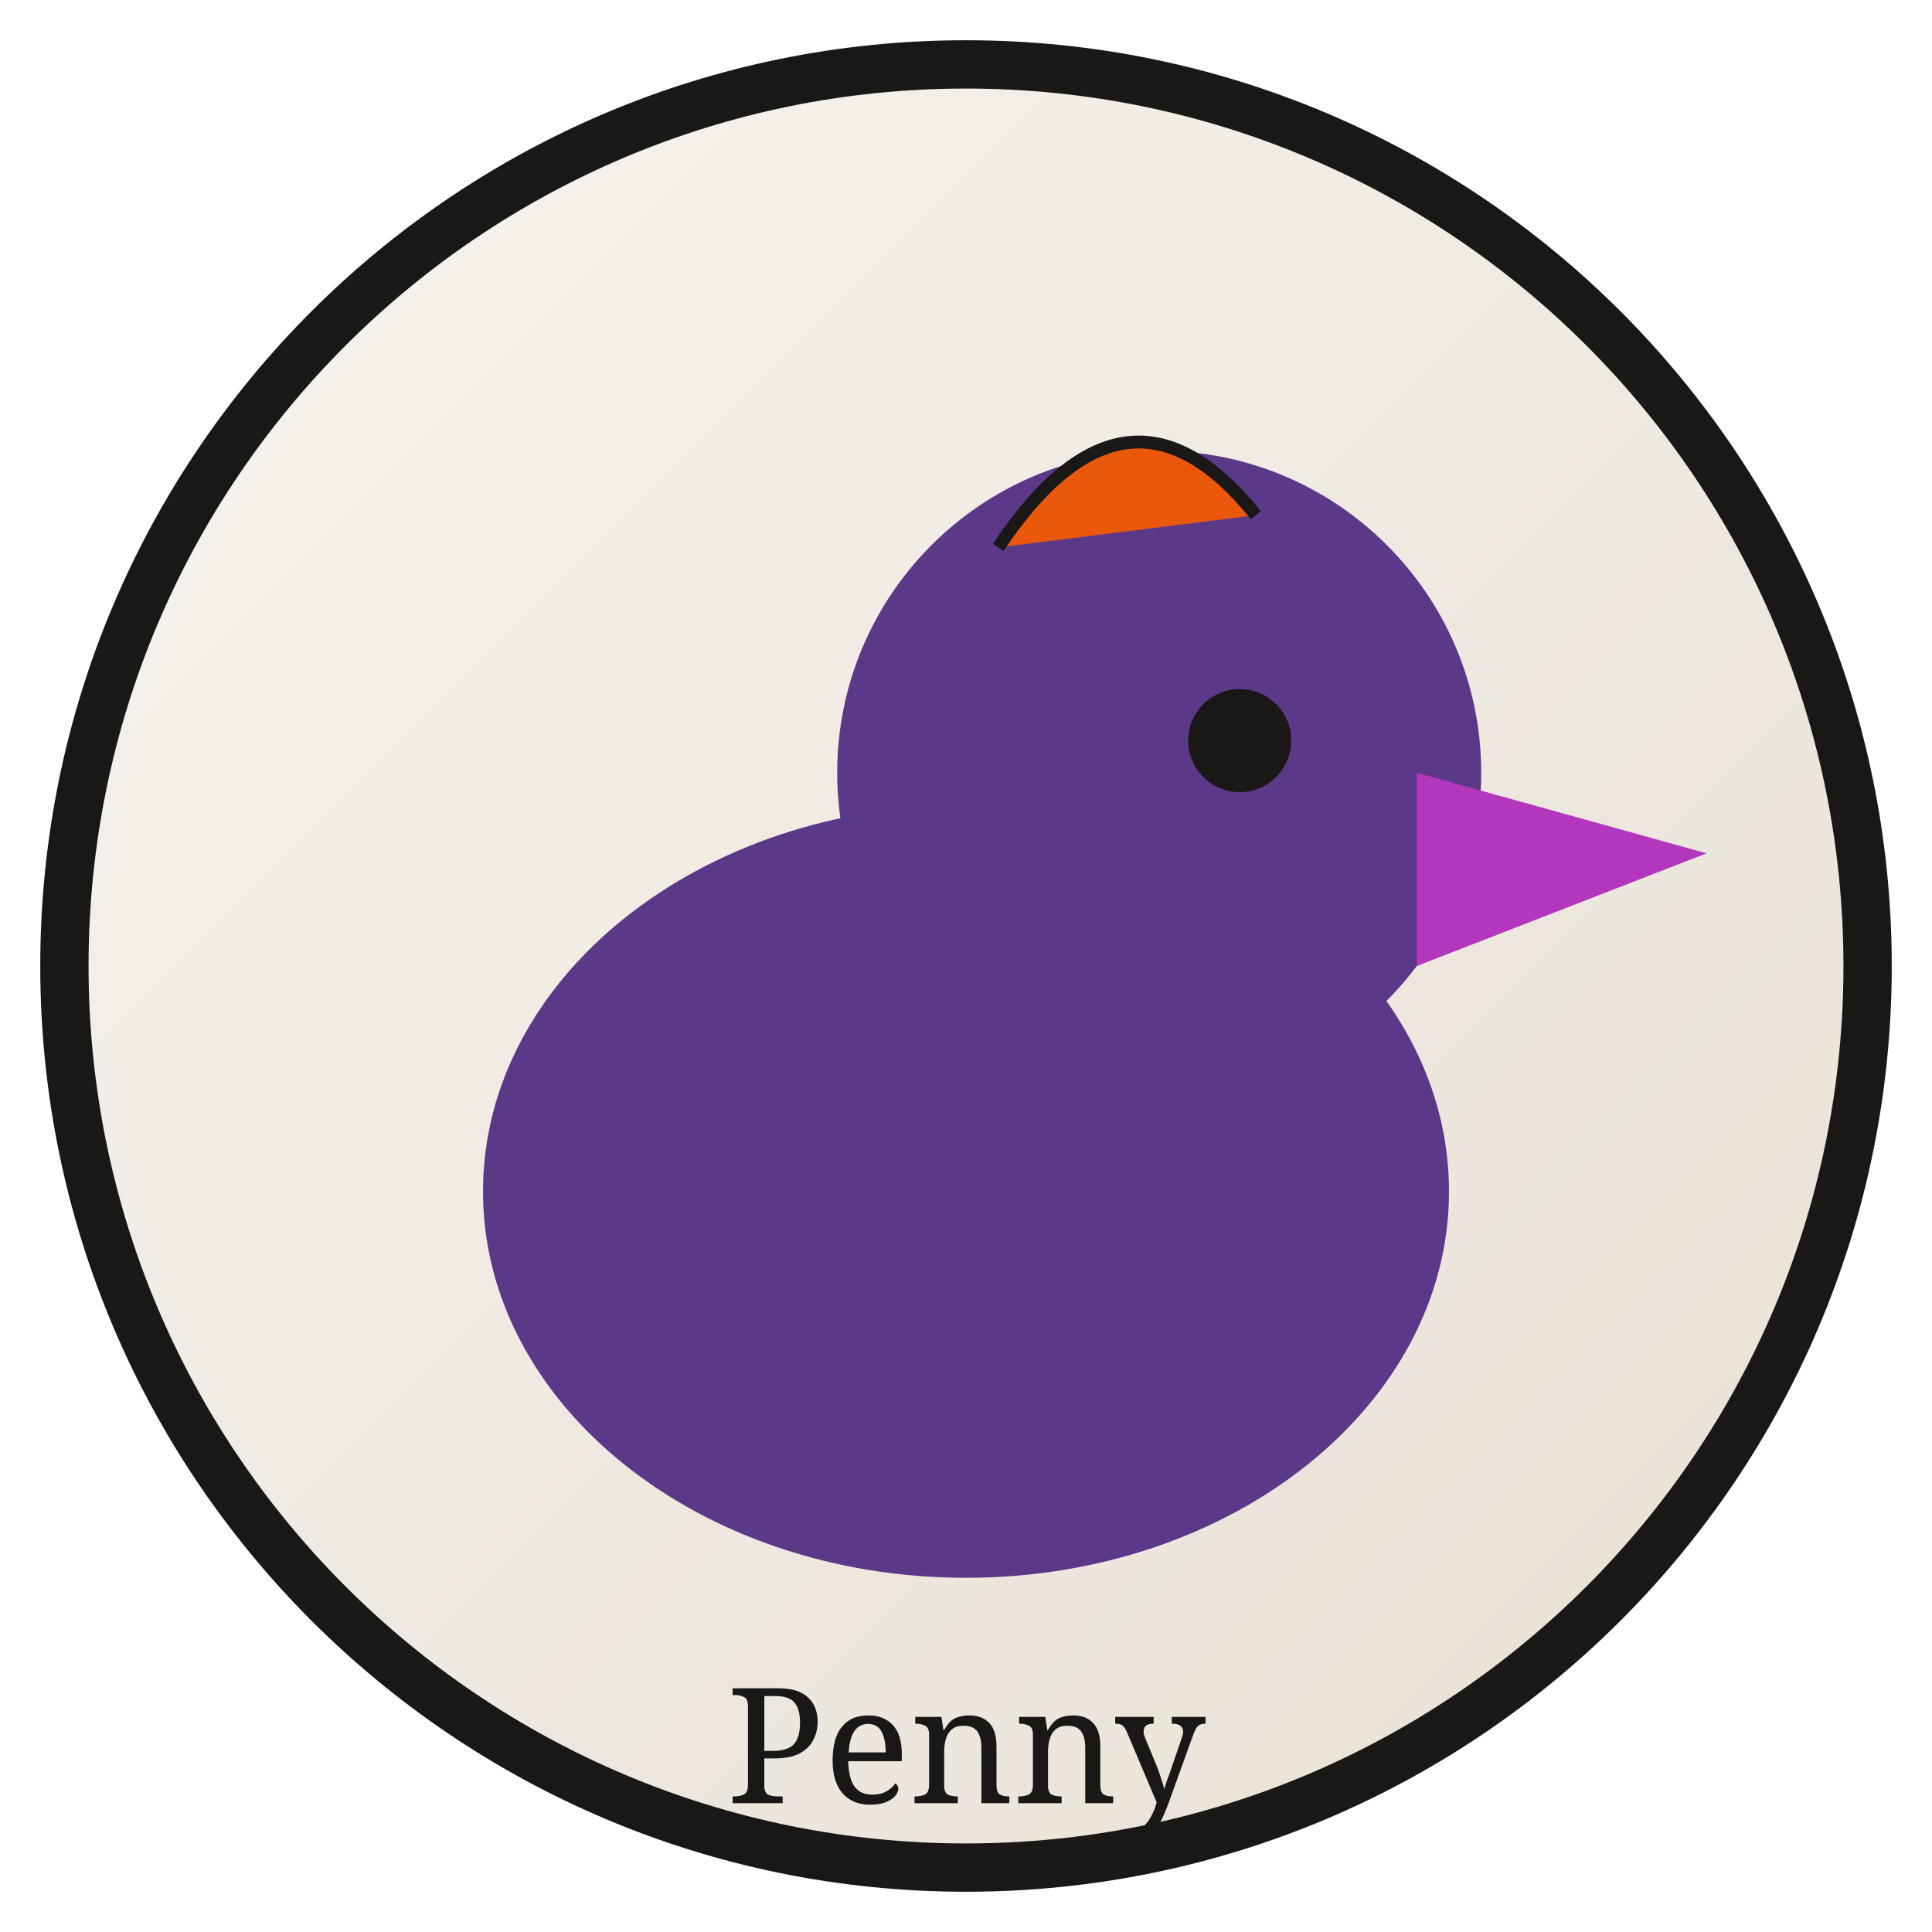
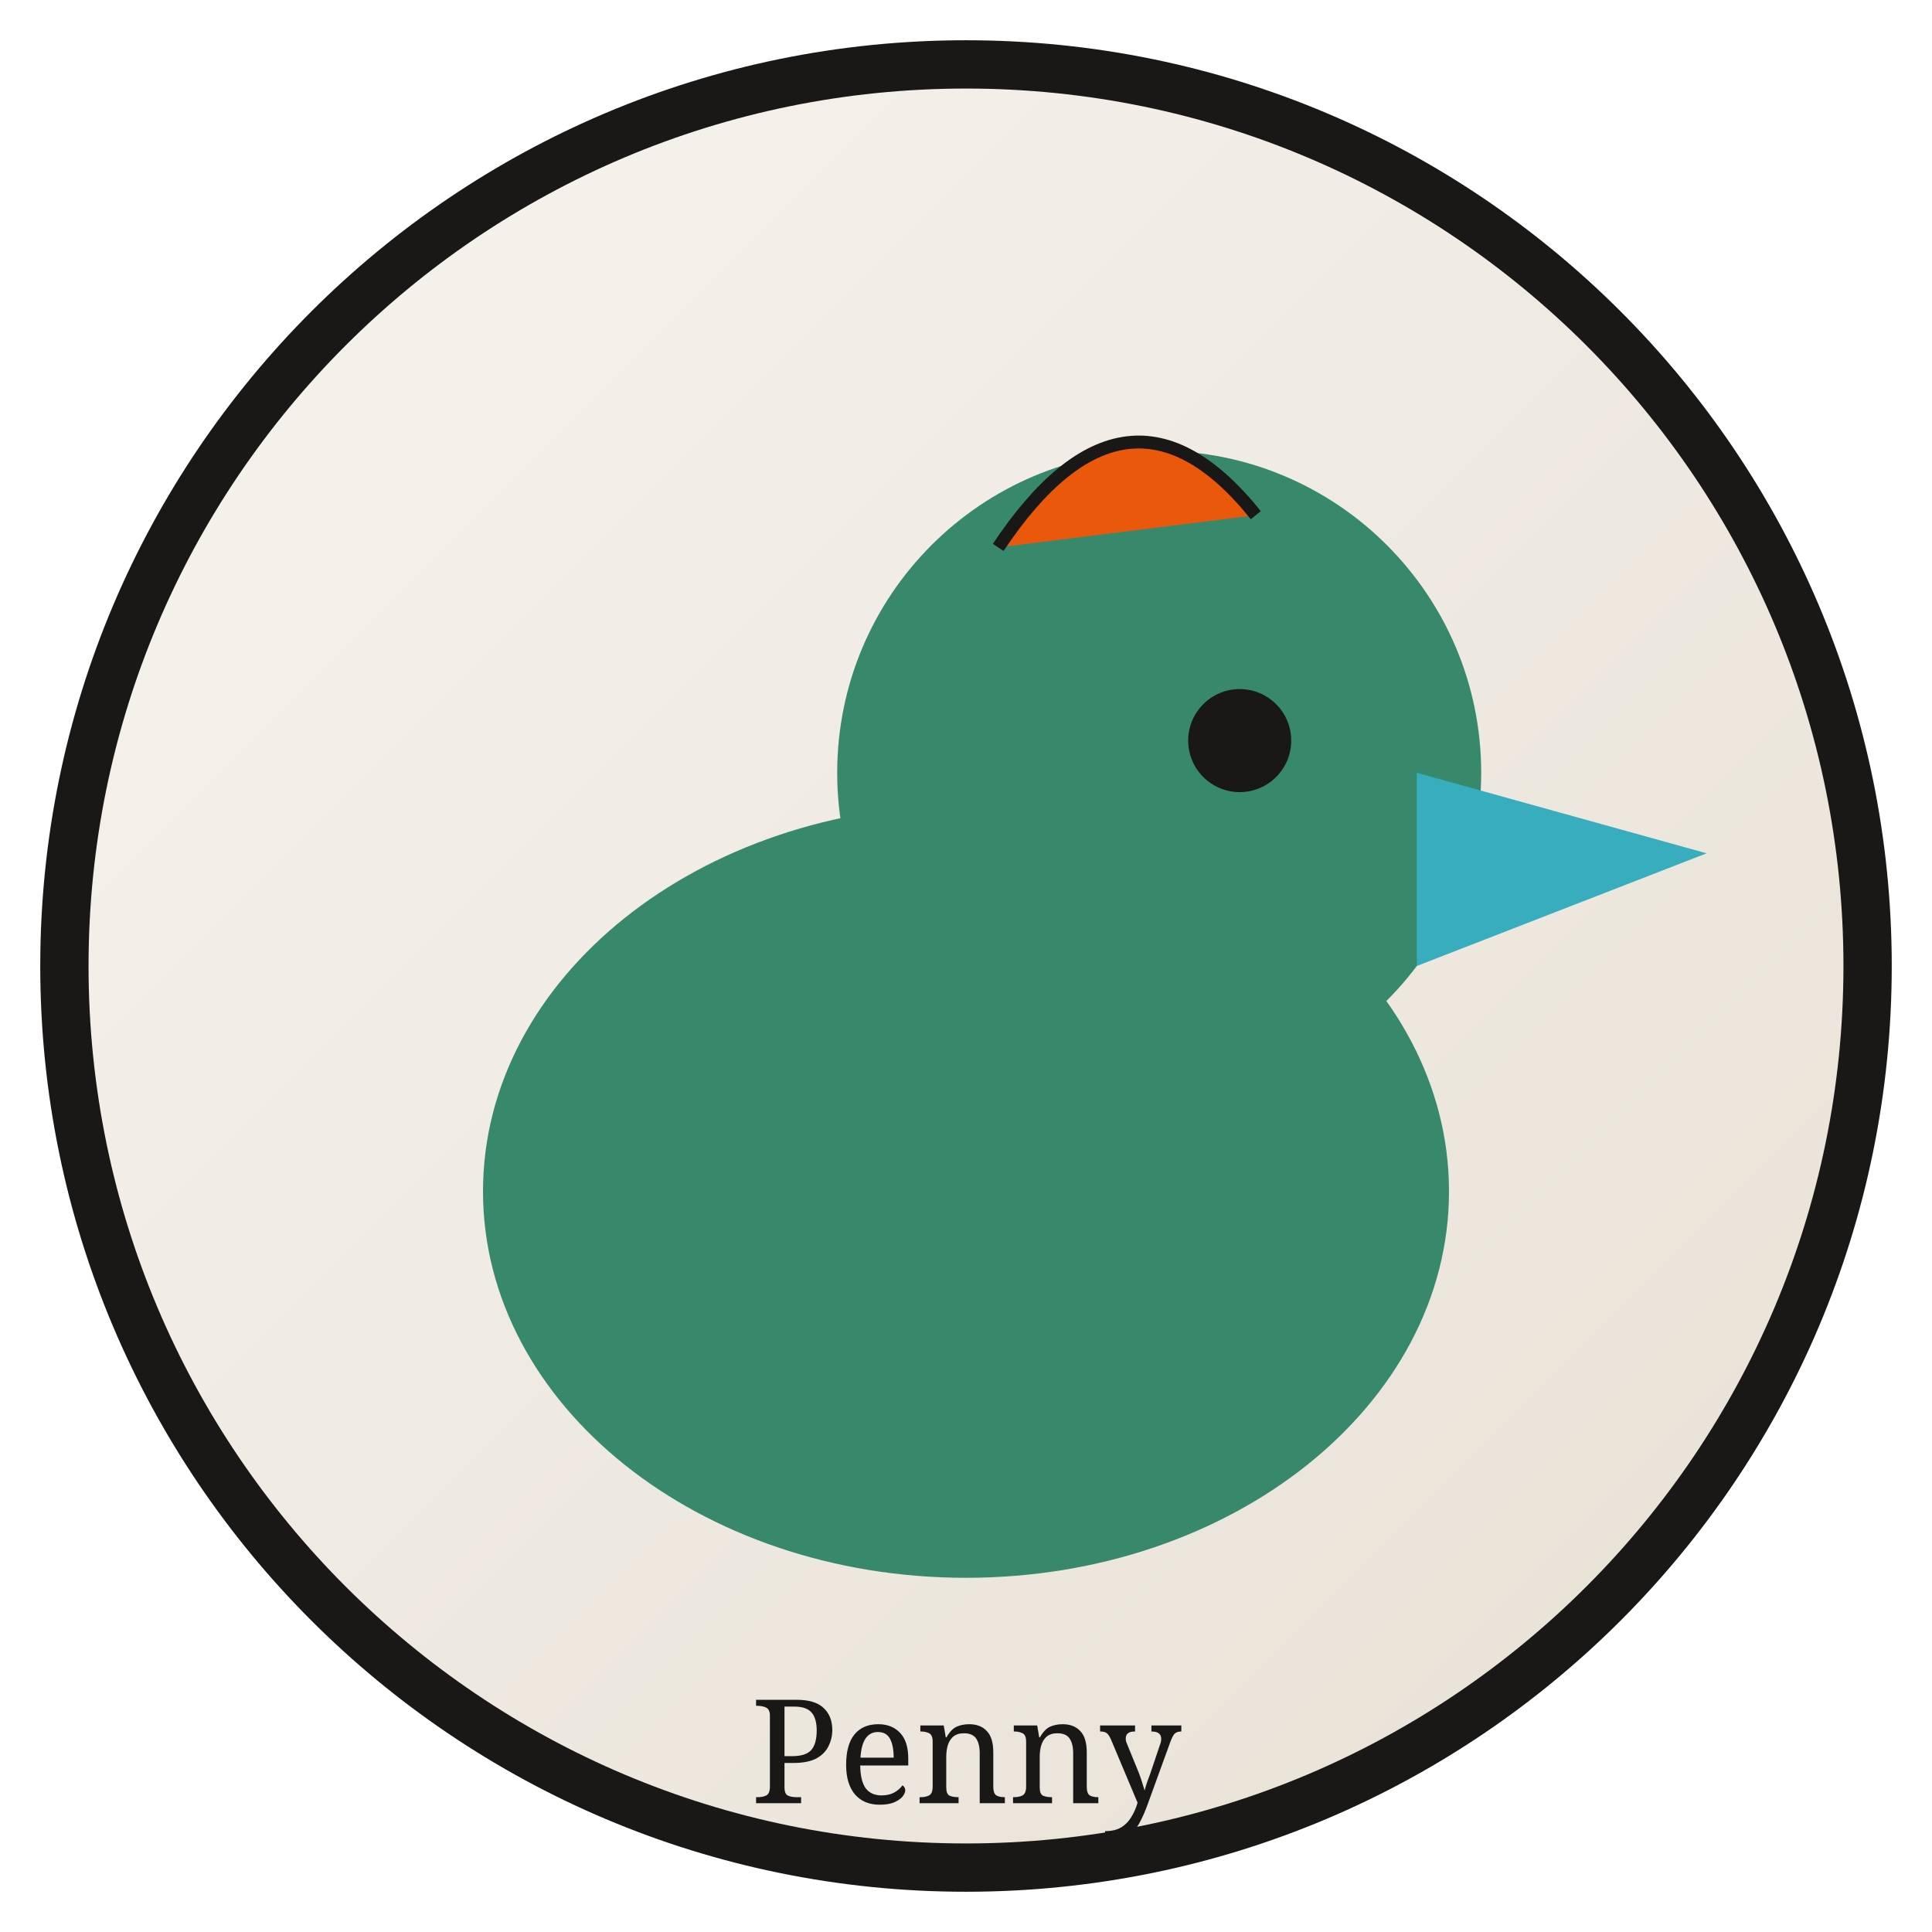
<svg xmlns="http://www.w3.org/2000/svg" viewBox="0 0 120 120" role="img" aria-label="Penny">
  <defs>
    <linearGradient id="bg-penny" x1="0" y1="0" x2="1" y2="1">
      <stop offset="0%" stop-color="#f7f4ef" />
      <stop offset="100%" stop-color="#e7e0d4" />
    </linearGradient>
  </defs>
  <circle cx="60" cy="60" r="56" fill="url(#bg-penny)" stroke="#1a1816" stroke-width="3" />
-   <ellipse cx="60" cy="74" rx="30" ry="24" fill="#5c3889" />
-   <circle cx="72" cy="48" r="20" fill="#5c3889" />
-   <polygon points="88,48 106,53 88,60" fill="#b237bd" />
+   <ellipse cx="60" cy="74" rx="30" ry="24" fill="#38896c" />
+   <circle cx="72" cy="48" r="20" fill="#38896c" />
+   <polygon points="88,48 106,53 88,60" fill="#37adbd" />
  <circle cx="77" cy="46" r="3.2" fill="#1a1816" />
  <path d="M62 34 Q70 22 78 32" fill="#ea580c" stroke="#1a1816" stroke-width="0.8" />
-   <text x="60" y="112" text-anchor="middle" font-family="Georgia,serif" font-size="10" fill="#1a1816">Penny</text>
+   <text x="60" y="112" text-anchor="middle" font-family="Georgia,serif" font-size="9" fill="#1a1816">Penny</text>
</svg>
